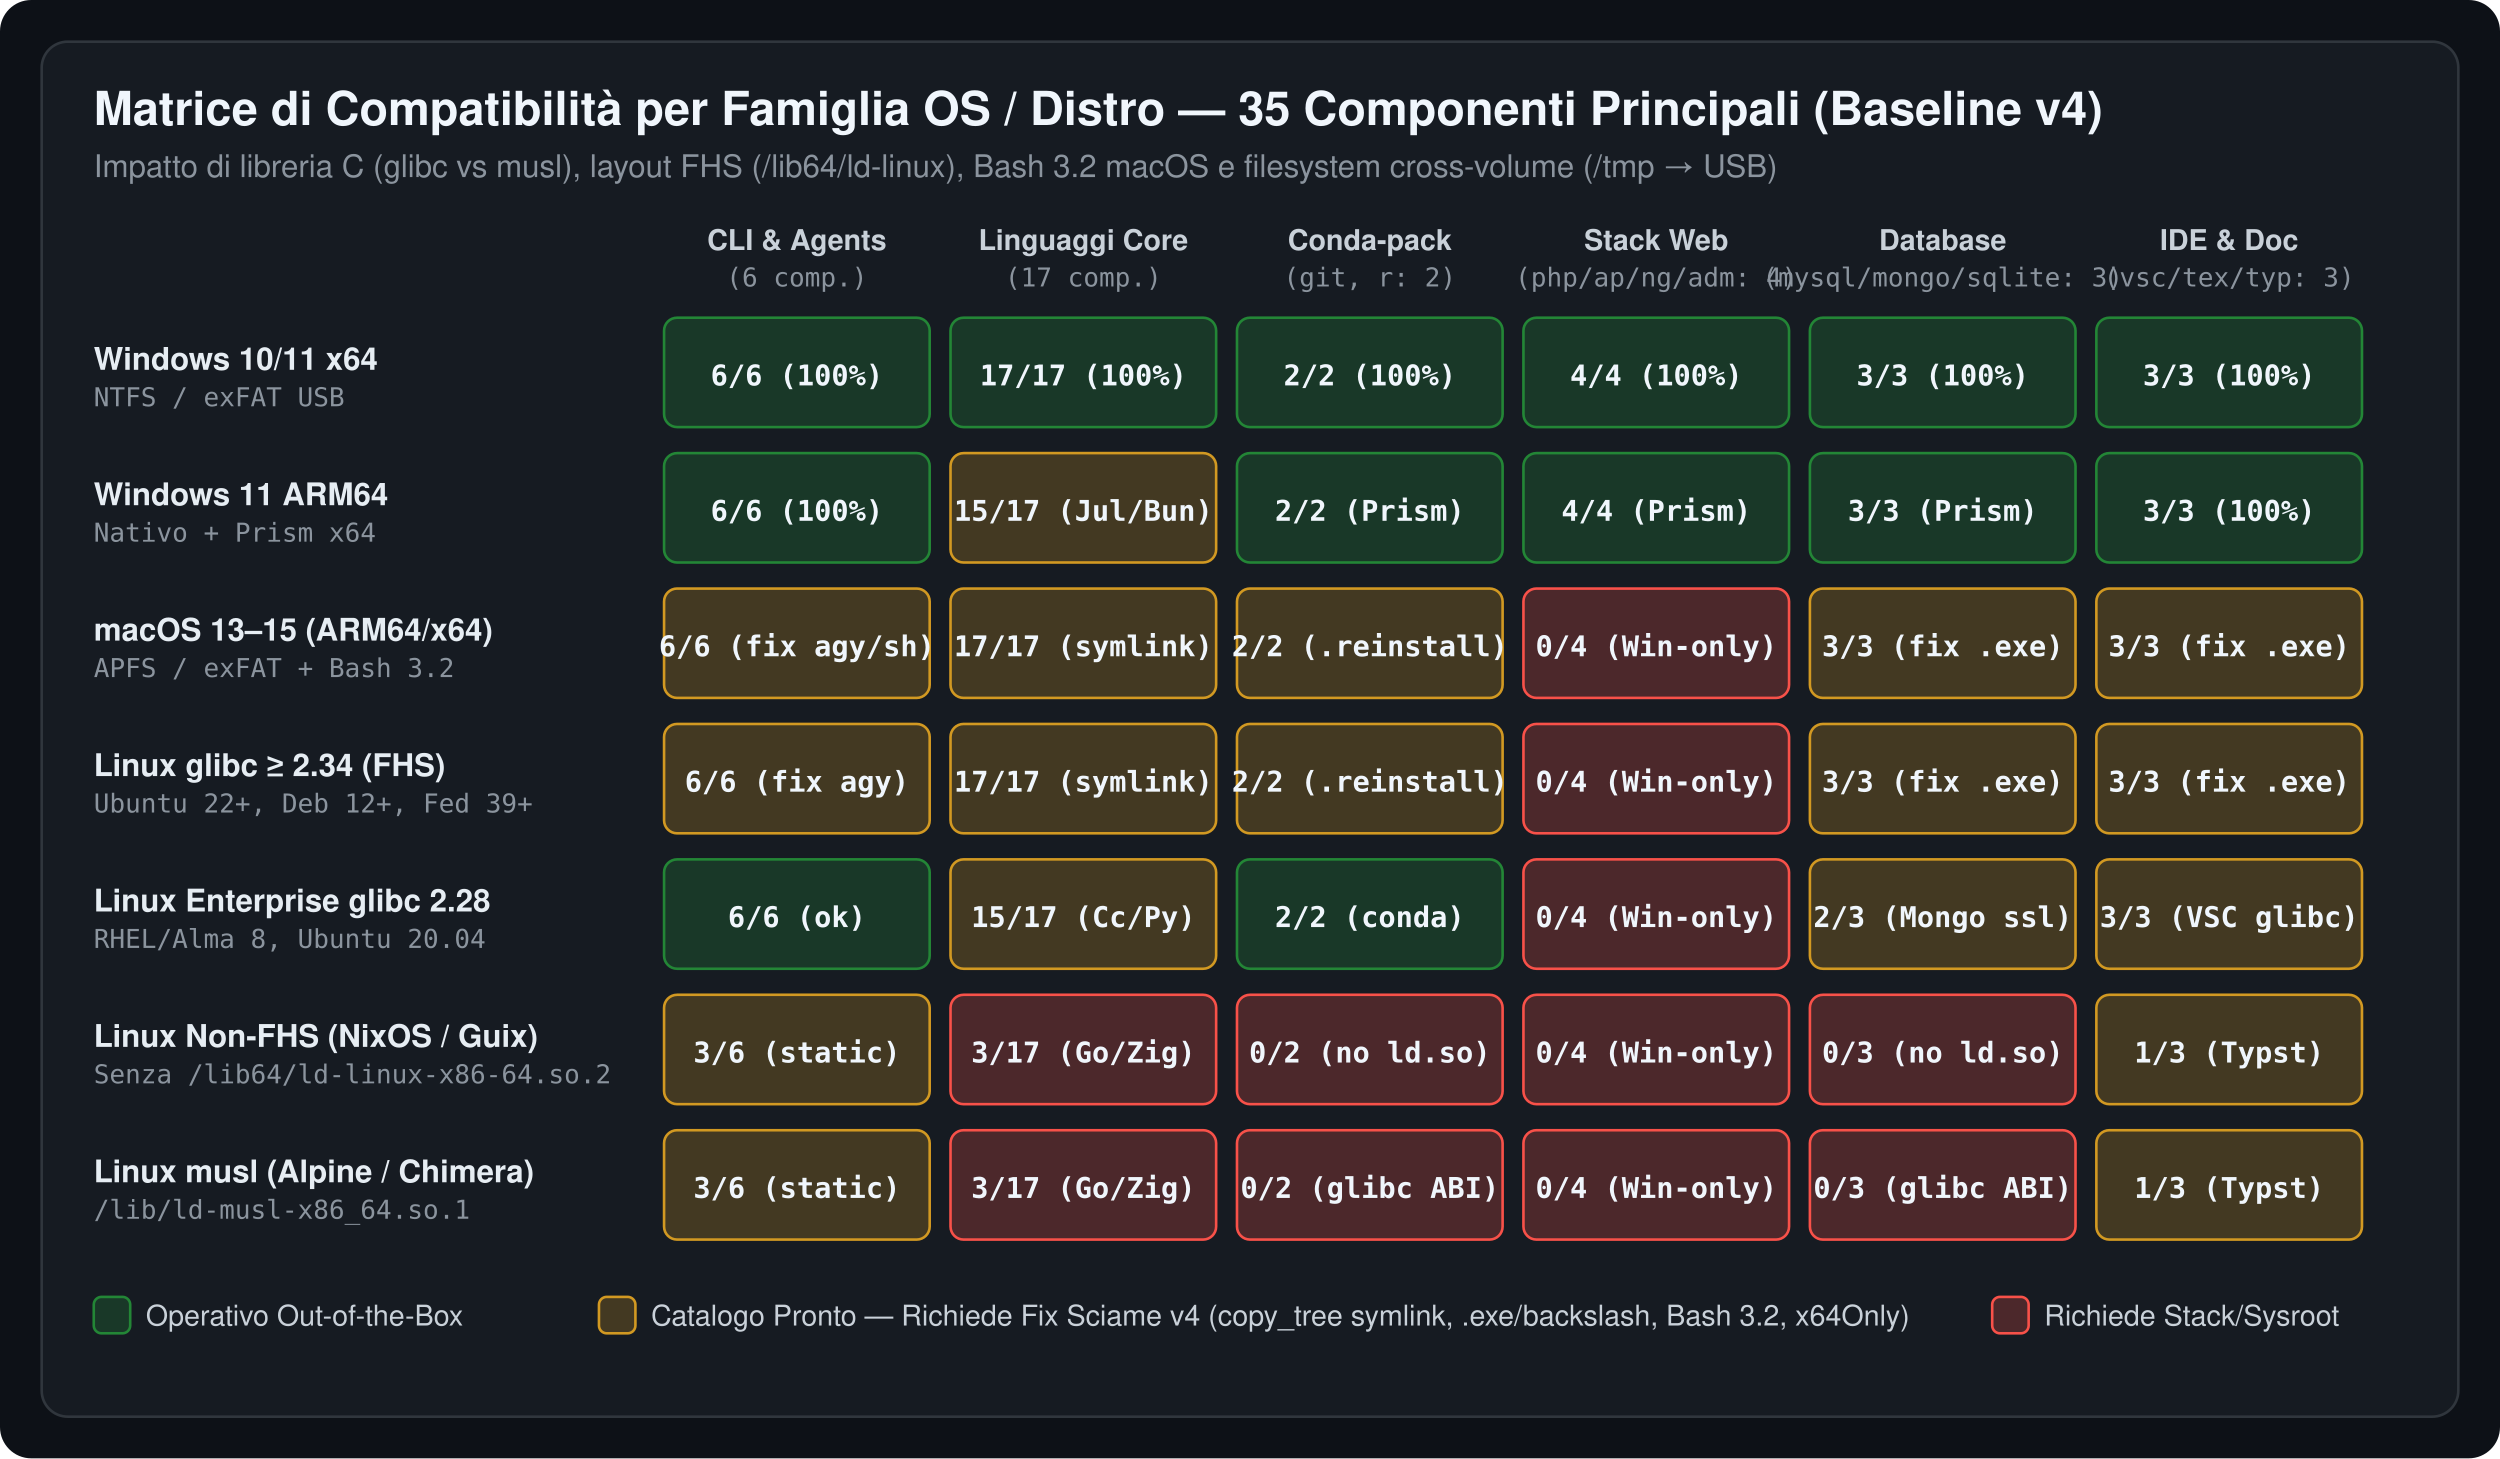
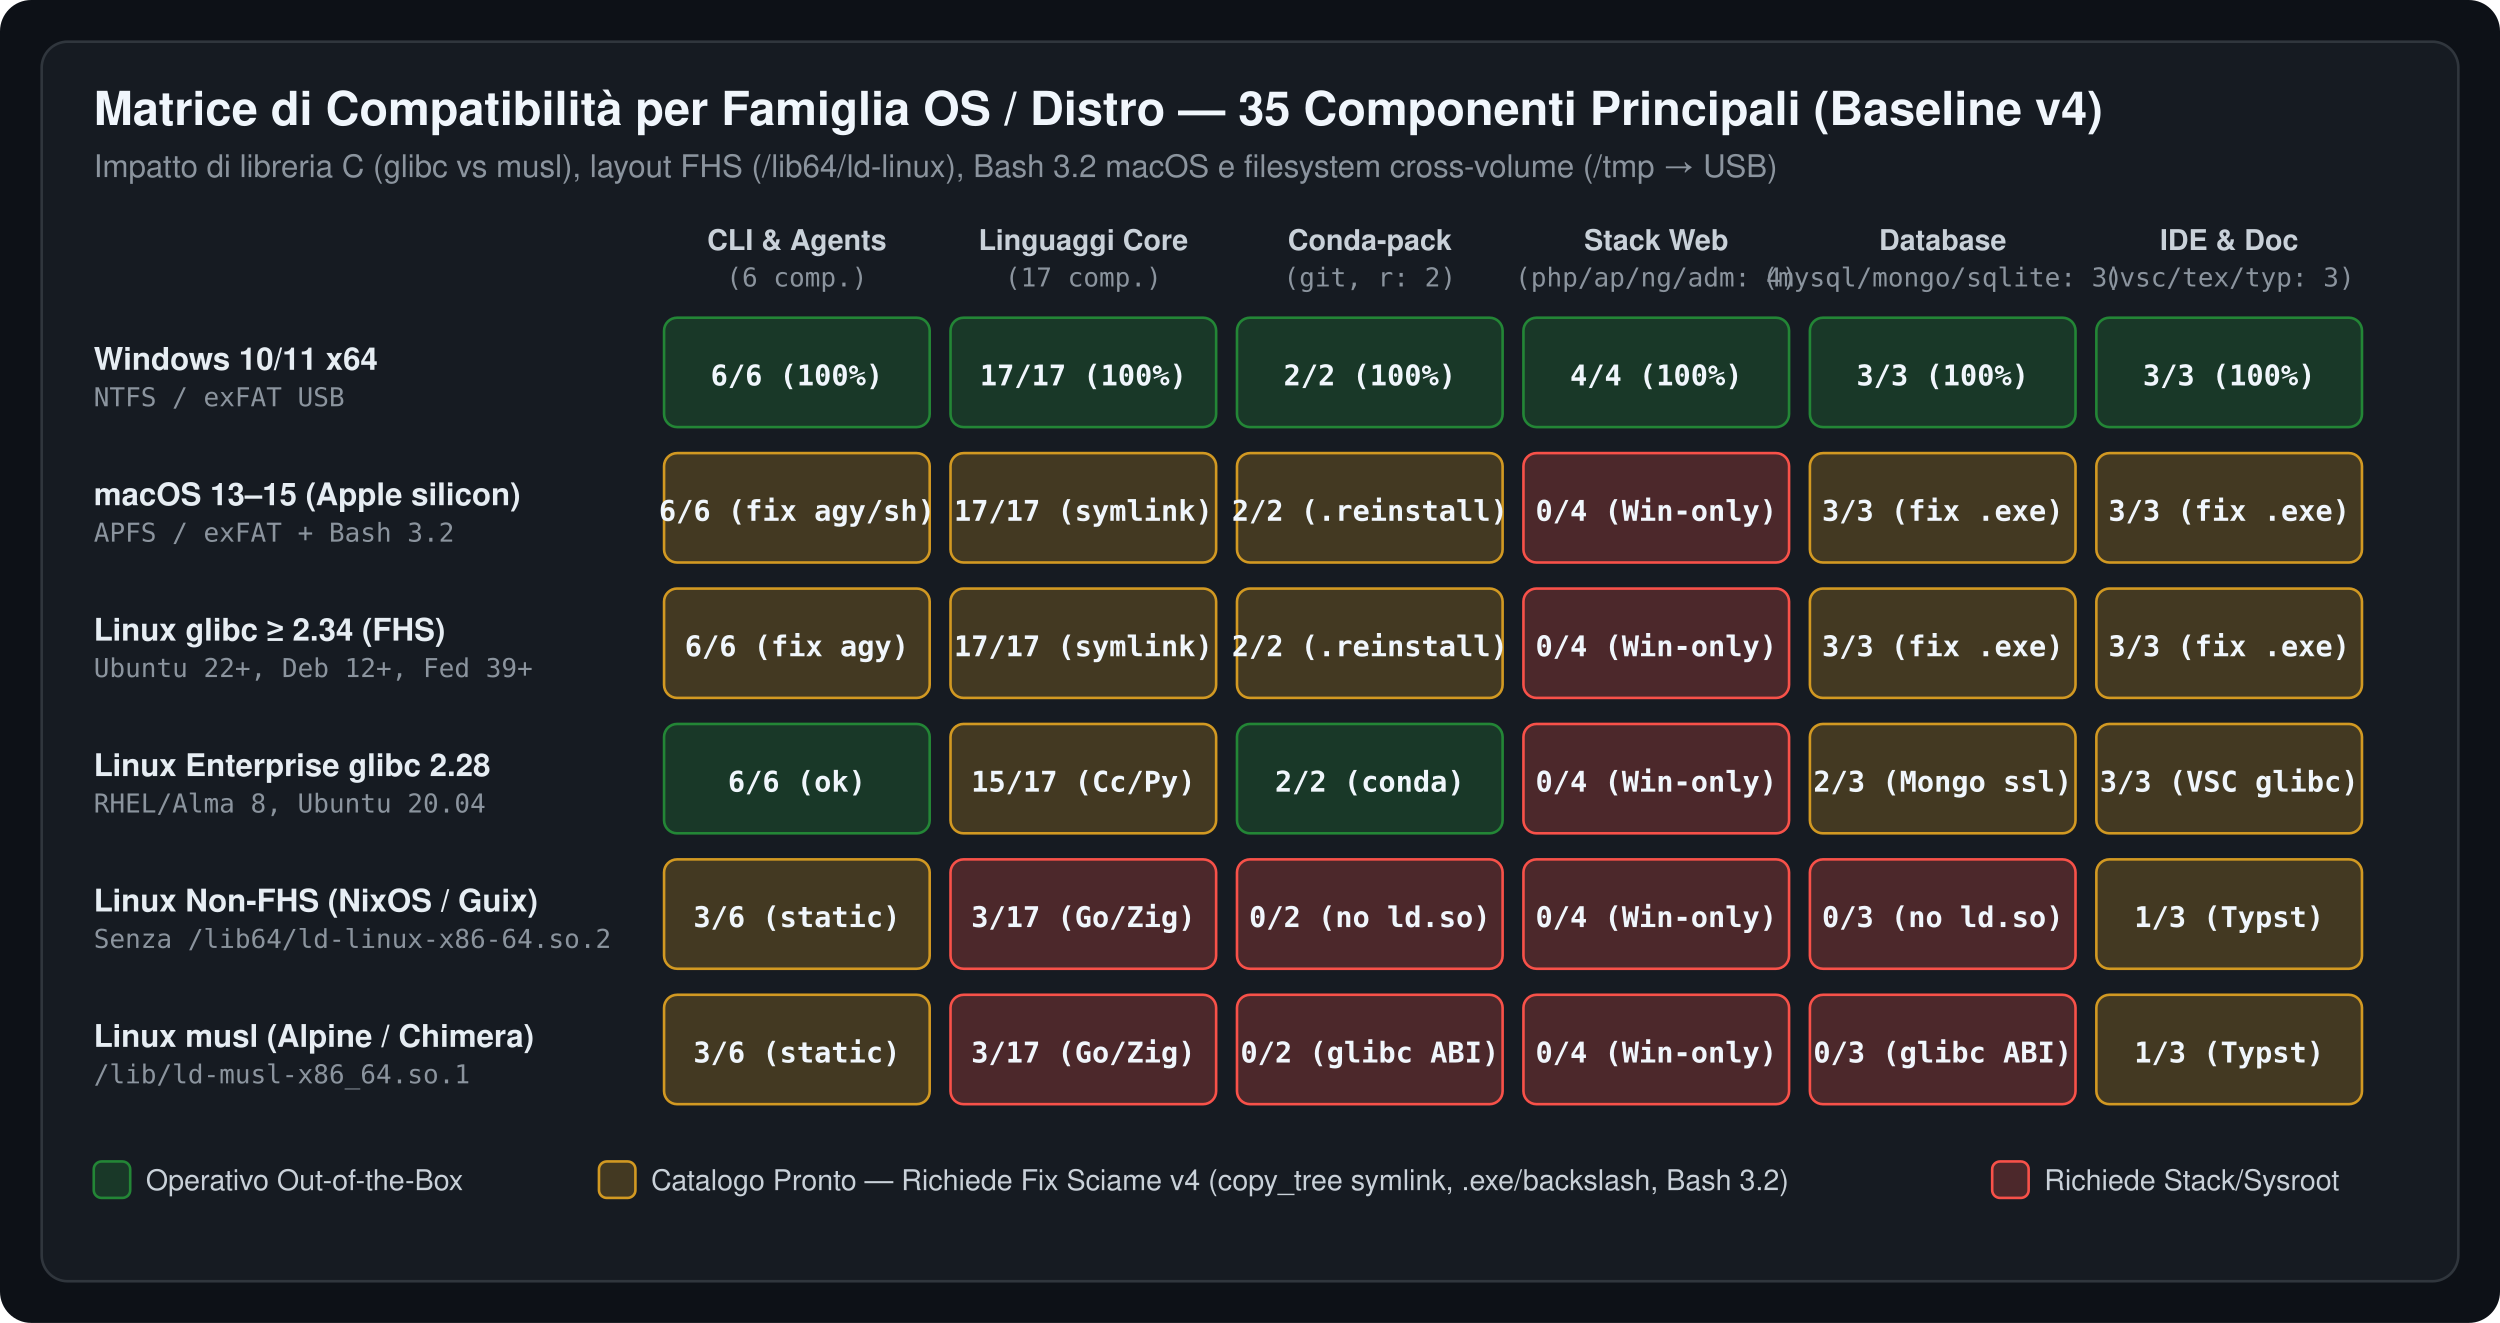
- <svg xmlns="http://www.w3.org/2000/svg" viewBox="0 0 960 560" width="100%" height="100%">
+ <svg xmlns="http://www.w3.org/2000/svg" viewBox="0 0 960 508" width="100%" height="100%">
  <defs>
    <style>
      .bg { fill: #0d1117; }
      .panel { fill: #161b22; stroke: #30363d; stroke-width: 1; }
      .title { font-family: -apple-system, BlinkMacSystemFont, "Segoe UI", Helvetica, Arial, sans-serif; font-size: 18px; font-weight: 700; fill: #f0f6fc; }
      .subtitle { font-family: -apple-system, BlinkMacSystemFont, "Segoe UI", Helvetica, Arial, sans-serif; font-size: 12px; fill: #8b949e; }
      .col-hdr { font-family: -apple-system, BlinkMacSystemFont, "Segoe UI", Helvetica, Arial, sans-serif; font-size: 11px; font-weight: 700; fill: #c9d1d9; }
      .row-hdr { font-family: -apple-system, BlinkMacSystemFont, "Segoe UI", Helvetica, Arial, sans-serif; font-size: 12px; font-weight: 600; fill: #e6edf3; }
      .row-sub { font-family: ui-monospace, SFMono-Regular, "SF Mono", Menlo, Consolas, monospace; font-size: 10px; fill: #8b949e; }
      .cell-ok { fill: rgba(35, 134, 54, 0.28); stroke: #238636; stroke-width: 1; }
      .cell-warn { fill: rgba(210, 153, 34, 0.24); stroke: #d29922; stroke-width: 1; }
      .cell-err { fill: rgba(248, 81, 73, 0.24); stroke: #f85149; stroke-width: 1; }
      .cell-txt { font-family: ui-monospace, SFMono-Regular, "SF Mono", Menlo, Consolas, monospace; font-size: 11px; font-weight: 700; fill: #f0f6fc; }
      .legend { font-family: -apple-system, BlinkMacSystemFont, "Segoe UI", Helvetica, Arial, sans-serif; font-size: 11px; fill: #c9d1d9; }
    </style>
  </defs>
-   <rect width="960" height="560" rx="12" class="bg" />
-   <rect x="16" y="16" width="928" height="528" rx="10" class="panel" />
+   <rect width="960" height="508" rx="12" class="bg" />
+   <rect x="16" y="16" width="928" height="476" rx="10" class="panel" />
  <text x="36" y="48" class="title">Matrice di Compatibilità per Famiglia OS / Distro — 35 Componenti Principali (Baseline v4)</text>
  <text x="36" y="68" class="subtitle">Impatto di libreria C (glibc vs musl), layout FHS (/lib64/ld-linux), Bash 3.2 macOS e filesystem cross-volume (/tmp → USB)</text>
  <text x="306" y="96" text-anchor="middle" class="col-hdr">CLI &amp; Agents</text>
  <text x="306" y="110" text-anchor="middle" class="row-sub">(6 comp.)</text>
  <text x="416" y="96" text-anchor="middle" class="col-hdr">Linguaggi Core</text>
  <text x="416" y="110" text-anchor="middle" class="row-sub">(17 comp.)</text>
  <text x="526" y="96" text-anchor="middle" class="col-hdr">Conda-pack</text>
  <text x="526" y="110" text-anchor="middle" class="row-sub">(git, r: 2)</text>
  <text x="636" y="96" text-anchor="middle" class="col-hdr">Stack Web</text>
  <text x="636" y="110" text-anchor="middle" class="row-sub">(php/ap/ng/adm: 4)</text>
  <text x="746" y="96" text-anchor="middle" class="col-hdr">Database</text>
  <text x="746" y="110" text-anchor="middle" class="row-sub">(mysql/mongo/sqlite: 3)</text>
  <text x="856" y="96" text-anchor="middle" class="col-hdr">IDE &amp; Doc</text>
  <text x="856" y="110" text-anchor="middle" class="row-sub">(vsc/tex/typ: 3)</text>
  <text x="36" y="142" class="row-hdr">Windows 10/11 x64</text>
  <text x="36" y="156" class="row-sub">NTFS / exFAT USB</text>
  <rect x="255" y="122" width="102" height="42" rx="5" class="cell-ok" />
  <text x="306" y="148" text-anchor="middle" class="cell-txt">6/6 (100%)</text>
  <rect x="365" y="122" width="102" height="42" rx="5" class="cell-ok" />
  <text x="416" y="148" text-anchor="middle" class="cell-txt">17/17 (100%)</text>
  <rect x="475" y="122" width="102" height="42" rx="5" class="cell-ok" />
  <text x="526" y="148" text-anchor="middle" class="cell-txt">2/2 (100%)</text>
  <rect x="585" y="122" width="102" height="42" rx="5" class="cell-ok" />
  <text x="636" y="148" text-anchor="middle" class="cell-txt">4/4 (100%)</text>
  <rect x="695" y="122" width="102" height="42" rx="5" class="cell-ok" />
  <text x="746" y="148" text-anchor="middle" class="cell-txt">3/3 (100%)</text>
  <rect x="805" y="122" width="102" height="42" rx="5" class="cell-ok" />
  <text x="856" y="148" text-anchor="middle" class="cell-txt">3/3 (100%)</text>
-   <text x="36" y="194" class="row-hdr">Windows 11 ARM64</text>
-   <text x="36" y="208" class="row-sub">Nativo + Prism x64</text>
-   <rect x="255" y="174" width="102" height="42" rx="5" class="cell-ok" />
-   <text x="306" y="200" text-anchor="middle" class="cell-txt">6/6 (100%)</text>
+   <text x="36" y="194" class="row-hdr">macOS 13–15 (Apple silicon)</text>
+   <text x="36" y="208" class="row-sub">APFS / exFAT + Bash 3.2</text>
+   <rect x="255" y="174" width="102" height="42" rx="5" class="cell-warn" />
+   <text x="306" y="200" text-anchor="middle" class="cell-txt">6/6 (fix agy/sh)</text>
  <rect x="365" y="174" width="102" height="42" rx="5" class="cell-warn" />
-   <text x="416" y="200" text-anchor="middle" class="cell-txt">15/17 (Jul/Bun)</text>
-   <rect x="475" y="174" width="102" height="42" rx="5" class="cell-ok" />
-   <text x="526" y="200" text-anchor="middle" class="cell-txt">2/2 (Prism)</text>
-   <rect x="585" y="174" width="102" height="42" rx="5" class="cell-ok" />
-   <text x="636" y="200" text-anchor="middle" class="cell-txt">4/4 (Prism)</text>
-   <rect x="695" y="174" width="102" height="42" rx="5" class="cell-ok" />
-   <text x="746" y="200" text-anchor="middle" class="cell-txt">3/3 (Prism)</text>
-   <rect x="805" y="174" width="102" height="42" rx="5" class="cell-ok" />
-   <text x="856" y="200" text-anchor="middle" class="cell-txt">3/3 (100%)</text>
-   <text x="36" y="246" class="row-hdr">macOS 13–15 (ARM64/x64)</text>
-   <text x="36" y="260" class="row-sub">APFS / exFAT + Bash 3.2</text>
+   <text x="416" y="200" text-anchor="middle" class="cell-txt">17/17 (symlink)</text>
+   <rect x="475" y="174" width="102" height="42" rx="5" class="cell-warn" />
+   <text x="526" y="200" text-anchor="middle" class="cell-txt">2/2 (.reinstall)</text>
+   <rect x="585" y="174" width="102" height="42" rx="5" class="cell-err" />
+   <text x="636" y="200" text-anchor="middle" class="cell-txt">0/4 (Win-only)</text>
+   <rect x="695" y="174" width="102" height="42" rx="5" class="cell-warn" />
+   <text x="746" y="200" text-anchor="middle" class="cell-txt">3/3 (fix .exe)</text>
+   <rect x="805" y="174" width="102" height="42" rx="5" class="cell-warn" />
+   <text x="856" y="200" text-anchor="middle" class="cell-txt">3/3 (fix .exe)</text>
+   <text x="36" y="246" class="row-hdr">Linux glibc ≥ 2.34 (FHS)</text>
+   <text x="36" y="260" class="row-sub">Ubuntu 22+, Deb 12+, Fed 39+</text>
  <rect x="255" y="226" width="102" height="42" rx="5" class="cell-warn" />
-   <text x="306" y="252" text-anchor="middle" class="cell-txt">6/6 (fix agy/sh)</text>
+   <text x="306" y="252" text-anchor="middle" class="cell-txt">6/6 (fix agy)</text>
  <rect x="365" y="226" width="102" height="42" rx="5" class="cell-warn" />
  <text x="416" y="252" text-anchor="middle" class="cell-txt">17/17 (symlink)</text>
  <rect x="475" y="226" width="102" height="42" rx="5" class="cell-warn" />
  <text x="526" y="252" text-anchor="middle" class="cell-txt">2/2 (.reinstall)</text>
  <rect x="585" y="226" width="102" height="42" rx="5" class="cell-err" />
  <text x="636" y="252" text-anchor="middle" class="cell-txt">0/4 (Win-only)</text>
  <rect x="695" y="226" width="102" height="42" rx="5" class="cell-warn" />
  <text x="746" y="252" text-anchor="middle" class="cell-txt">3/3 (fix .exe)</text>
  <rect x="805" y="226" width="102" height="42" rx="5" class="cell-warn" />
  <text x="856" y="252" text-anchor="middle" class="cell-txt">3/3 (fix .exe)</text>
-   <text x="36" y="298" class="row-hdr">Linux glibc ≥ 2.34 (FHS)</text>
-   <text x="36" y="312" class="row-sub">Ubuntu 22+, Deb 12+, Fed 39+</text>
-   <rect x="255" y="278" width="102" height="42" rx="5" class="cell-warn" />
-   <text x="306" y="304" text-anchor="middle" class="cell-txt">6/6 (fix agy)</text>
+   <text x="36" y="298" class="row-hdr">Linux Enterprise glibc 2.28</text>
+   <text x="36" y="312" class="row-sub">RHEL/Alma 8, Ubuntu 20.04</text>
+   <rect x="255" y="278" width="102" height="42" rx="5" class="cell-ok" />
+   <text x="306" y="304" text-anchor="middle" class="cell-txt">6/6 (ok)</text>
  <rect x="365" y="278" width="102" height="42" rx="5" class="cell-warn" />
-   <text x="416" y="304" text-anchor="middle" class="cell-txt">17/17 (symlink)</text>
-   <rect x="475" y="278" width="102" height="42" rx="5" class="cell-warn" />
-   <text x="526" y="304" text-anchor="middle" class="cell-txt">2/2 (.reinstall)</text>
+   <text x="416" y="304" text-anchor="middle" class="cell-txt">15/17 (Cc/Py)</text>
+   <rect x="475" y="278" width="102" height="42" rx="5" class="cell-ok" />
+   <text x="526" y="304" text-anchor="middle" class="cell-txt">2/2 (conda)</text>
  <rect x="585" y="278" width="102" height="42" rx="5" class="cell-err" />
  <text x="636" y="304" text-anchor="middle" class="cell-txt">0/4 (Win-only)</text>
  <rect x="695" y="278" width="102" height="42" rx="5" class="cell-warn" />
-   <text x="746" y="304" text-anchor="middle" class="cell-txt">3/3 (fix .exe)</text>
+   <text x="746" y="304" text-anchor="middle" class="cell-txt">2/3 (Mongo ssl)</text>
  <rect x="805" y="278" width="102" height="42" rx="5" class="cell-warn" />
-   <text x="856" y="304" text-anchor="middle" class="cell-txt">3/3 (fix .exe)</text>
-   <text x="36" y="350" class="row-hdr">Linux Enterprise glibc 2.28</text>
-   <text x="36" y="364" class="row-sub">RHEL/Alma 8, Ubuntu 20.04</text>
-   <rect x="255" y="330" width="102" height="42" rx="5" class="cell-ok" />
-   <text x="306" y="356" text-anchor="middle" class="cell-txt">6/6 (ok)</text>
-   <rect x="365" y="330" width="102" height="42" rx="5" class="cell-warn" />
-   <text x="416" y="356" text-anchor="middle" class="cell-txt">15/17 (Cc/Py)</text>
-   <rect x="475" y="330" width="102" height="42" rx="5" class="cell-ok" />
-   <text x="526" y="356" text-anchor="middle" class="cell-txt">2/2 (conda)</text>
+   <text x="856" y="304" text-anchor="middle" class="cell-txt">3/3 (VSC glibc)</text>
+   <text x="36" y="350" class="row-hdr">Linux Non-FHS (NixOS / Guix)</text>
+   <text x="36" y="364" class="row-sub">Senza /lib64/ld-linux-x86-64.so.2</text>
+   <rect x="255" y="330" width="102" height="42" rx="5" class="cell-warn" />
+   <text x="306" y="356" text-anchor="middle" class="cell-txt">3/6 (static)</text>
+   <rect x="365" y="330" width="102" height="42" rx="5" class="cell-err" />
+   <text x="416" y="356" text-anchor="middle" class="cell-txt">3/17 (Go/Zig)</text>
+   <rect x="475" y="330" width="102" height="42" rx="5" class="cell-err" />
+   <text x="526" y="356" text-anchor="middle" class="cell-txt">0/2 (no ld.so)</text>
  <rect x="585" y="330" width="102" height="42" rx="5" class="cell-err" />
  <text x="636" y="356" text-anchor="middle" class="cell-txt">0/4 (Win-only)</text>
-   <rect x="695" y="330" width="102" height="42" rx="5" class="cell-warn" />
-   <text x="746" y="356" text-anchor="middle" class="cell-txt">2/3 (Mongo ssl)</text>
+   <rect x="695" y="330" width="102" height="42" rx="5" class="cell-err" />
+   <text x="746" y="356" text-anchor="middle" class="cell-txt">0/3 (no ld.so)</text>
  <rect x="805" y="330" width="102" height="42" rx="5" class="cell-warn" />
-   <text x="856" y="356" text-anchor="middle" class="cell-txt">3/3 (VSC glibc)</text>
-   <text x="36" y="402" class="row-hdr">Linux Non-FHS (NixOS / Guix)</text>
-   <text x="36" y="416" class="row-sub">Senza /lib64/ld-linux-x86-64.so.2</text>
+   <text x="856" y="356" text-anchor="middle" class="cell-txt">1/3 (Typst)</text>
+   <text x="36" y="402" class="row-hdr">Linux musl (Alpine / Chimera)</text>
+   <text x="36" y="416" class="row-sub">/lib/ld-musl-x86_64.so.1</text>
  <rect x="255" y="382" width="102" height="42" rx="5" class="cell-warn" />
  <text x="306" y="408" text-anchor="middle" class="cell-txt">3/6 (static)</text>
  <rect x="365" y="382" width="102" height="42" rx="5" class="cell-err" />
  <text x="416" y="408" text-anchor="middle" class="cell-txt">3/17 (Go/Zig)</text>
  <rect x="475" y="382" width="102" height="42" rx="5" class="cell-err" />
-   <text x="526" y="408" text-anchor="middle" class="cell-txt">0/2 (no ld.so)</text>
+   <text x="526" y="408" text-anchor="middle" class="cell-txt">0/2 (glibc ABI)</text>
  <rect x="585" y="382" width="102" height="42" rx="5" class="cell-err" />
  <text x="636" y="408" text-anchor="middle" class="cell-txt">0/4 (Win-only)</text>
  <rect x="695" y="382" width="102" height="42" rx="5" class="cell-err" />
-   <text x="746" y="408" text-anchor="middle" class="cell-txt">0/3 (no ld.so)</text>
+   <text x="746" y="408" text-anchor="middle" class="cell-txt">0/3 (glibc ABI)</text>
  <rect x="805" y="382" width="102" height="42" rx="5" class="cell-warn" />
  <text x="856" y="408" text-anchor="middle" class="cell-txt">1/3 (Typst)</text>
-   <text x="36" y="454" class="row-hdr">Linux musl (Alpine / Chimera)</text>
-   <text x="36" y="468" class="row-sub">/lib/ld-musl-x86_64.so.1</text>
-   <rect x="255" y="434" width="102" height="42" rx="5" class="cell-warn" />
-   <text x="306" y="460" text-anchor="middle" class="cell-txt">3/6 (static)</text>
-   <rect x="365" y="434" width="102" height="42" rx="5" class="cell-err" />
-   <text x="416" y="460" text-anchor="middle" class="cell-txt">3/17 (Go/Zig)</text>
-   <rect x="475" y="434" width="102" height="42" rx="5" class="cell-err" />
-   <text x="526" y="460" text-anchor="middle" class="cell-txt">0/2 (glibc ABI)</text>
-   <rect x="585" y="434" width="102" height="42" rx="5" class="cell-err" />
-   <text x="636" y="460" text-anchor="middle" class="cell-txt">0/4 (Win-only)</text>
-   <rect x="695" y="434" width="102" height="42" rx="5" class="cell-err" />
-   <text x="746" y="460" text-anchor="middle" class="cell-txt">0/3 (glibc ABI)</text>
-   <rect x="805" y="434" width="102" height="42" rx="5" class="cell-warn" />
-   <text x="856" y="460" text-anchor="middle" class="cell-txt">1/3 (Typst)</text>
-   <rect x="36" y="498" width="14" height="14" rx="3" class="cell-ok" />
-   <text x="56" y="509" class="legend">Operativo Out-of-the-Box</text>
-   <rect x="230" y="498" width="14" height="14" rx="3" class="cell-warn" />
-   <text x="250" y="509" class="legend">Catalogo Pronto — Richiede Fix Sciame v4 (copy_tree symlink, .exe/backslash, Bash 3.2, x64Only)</text>
-   <rect x="765" y="498" width="14" height="14" rx="3" class="cell-err" />
-   <text x="785" y="509" class="legend">Richiede Stack/Sysroot</text>
+   <rect x="36" y="446" width="14" height="14" rx="3" class="cell-ok" />
+   <text x="56" y="457" class="legend">Operativo Out-of-the-Box</text>
+   <rect x="230" y="446" width="14" height="14" rx="3" class="cell-warn" />
+   <text x="250" y="457" class="legend">Catalogo Pronto — Richiede Fix Sciame v4 (copy_tree symlink, .exe/backslash, Bash 3.2)</text>
+   <rect x="765" y="446" width="14" height="14" rx="3" class="cell-err" />
+   <text x="785" y="457" class="legend">Richiede Stack/Sysroot</text>
</svg>
